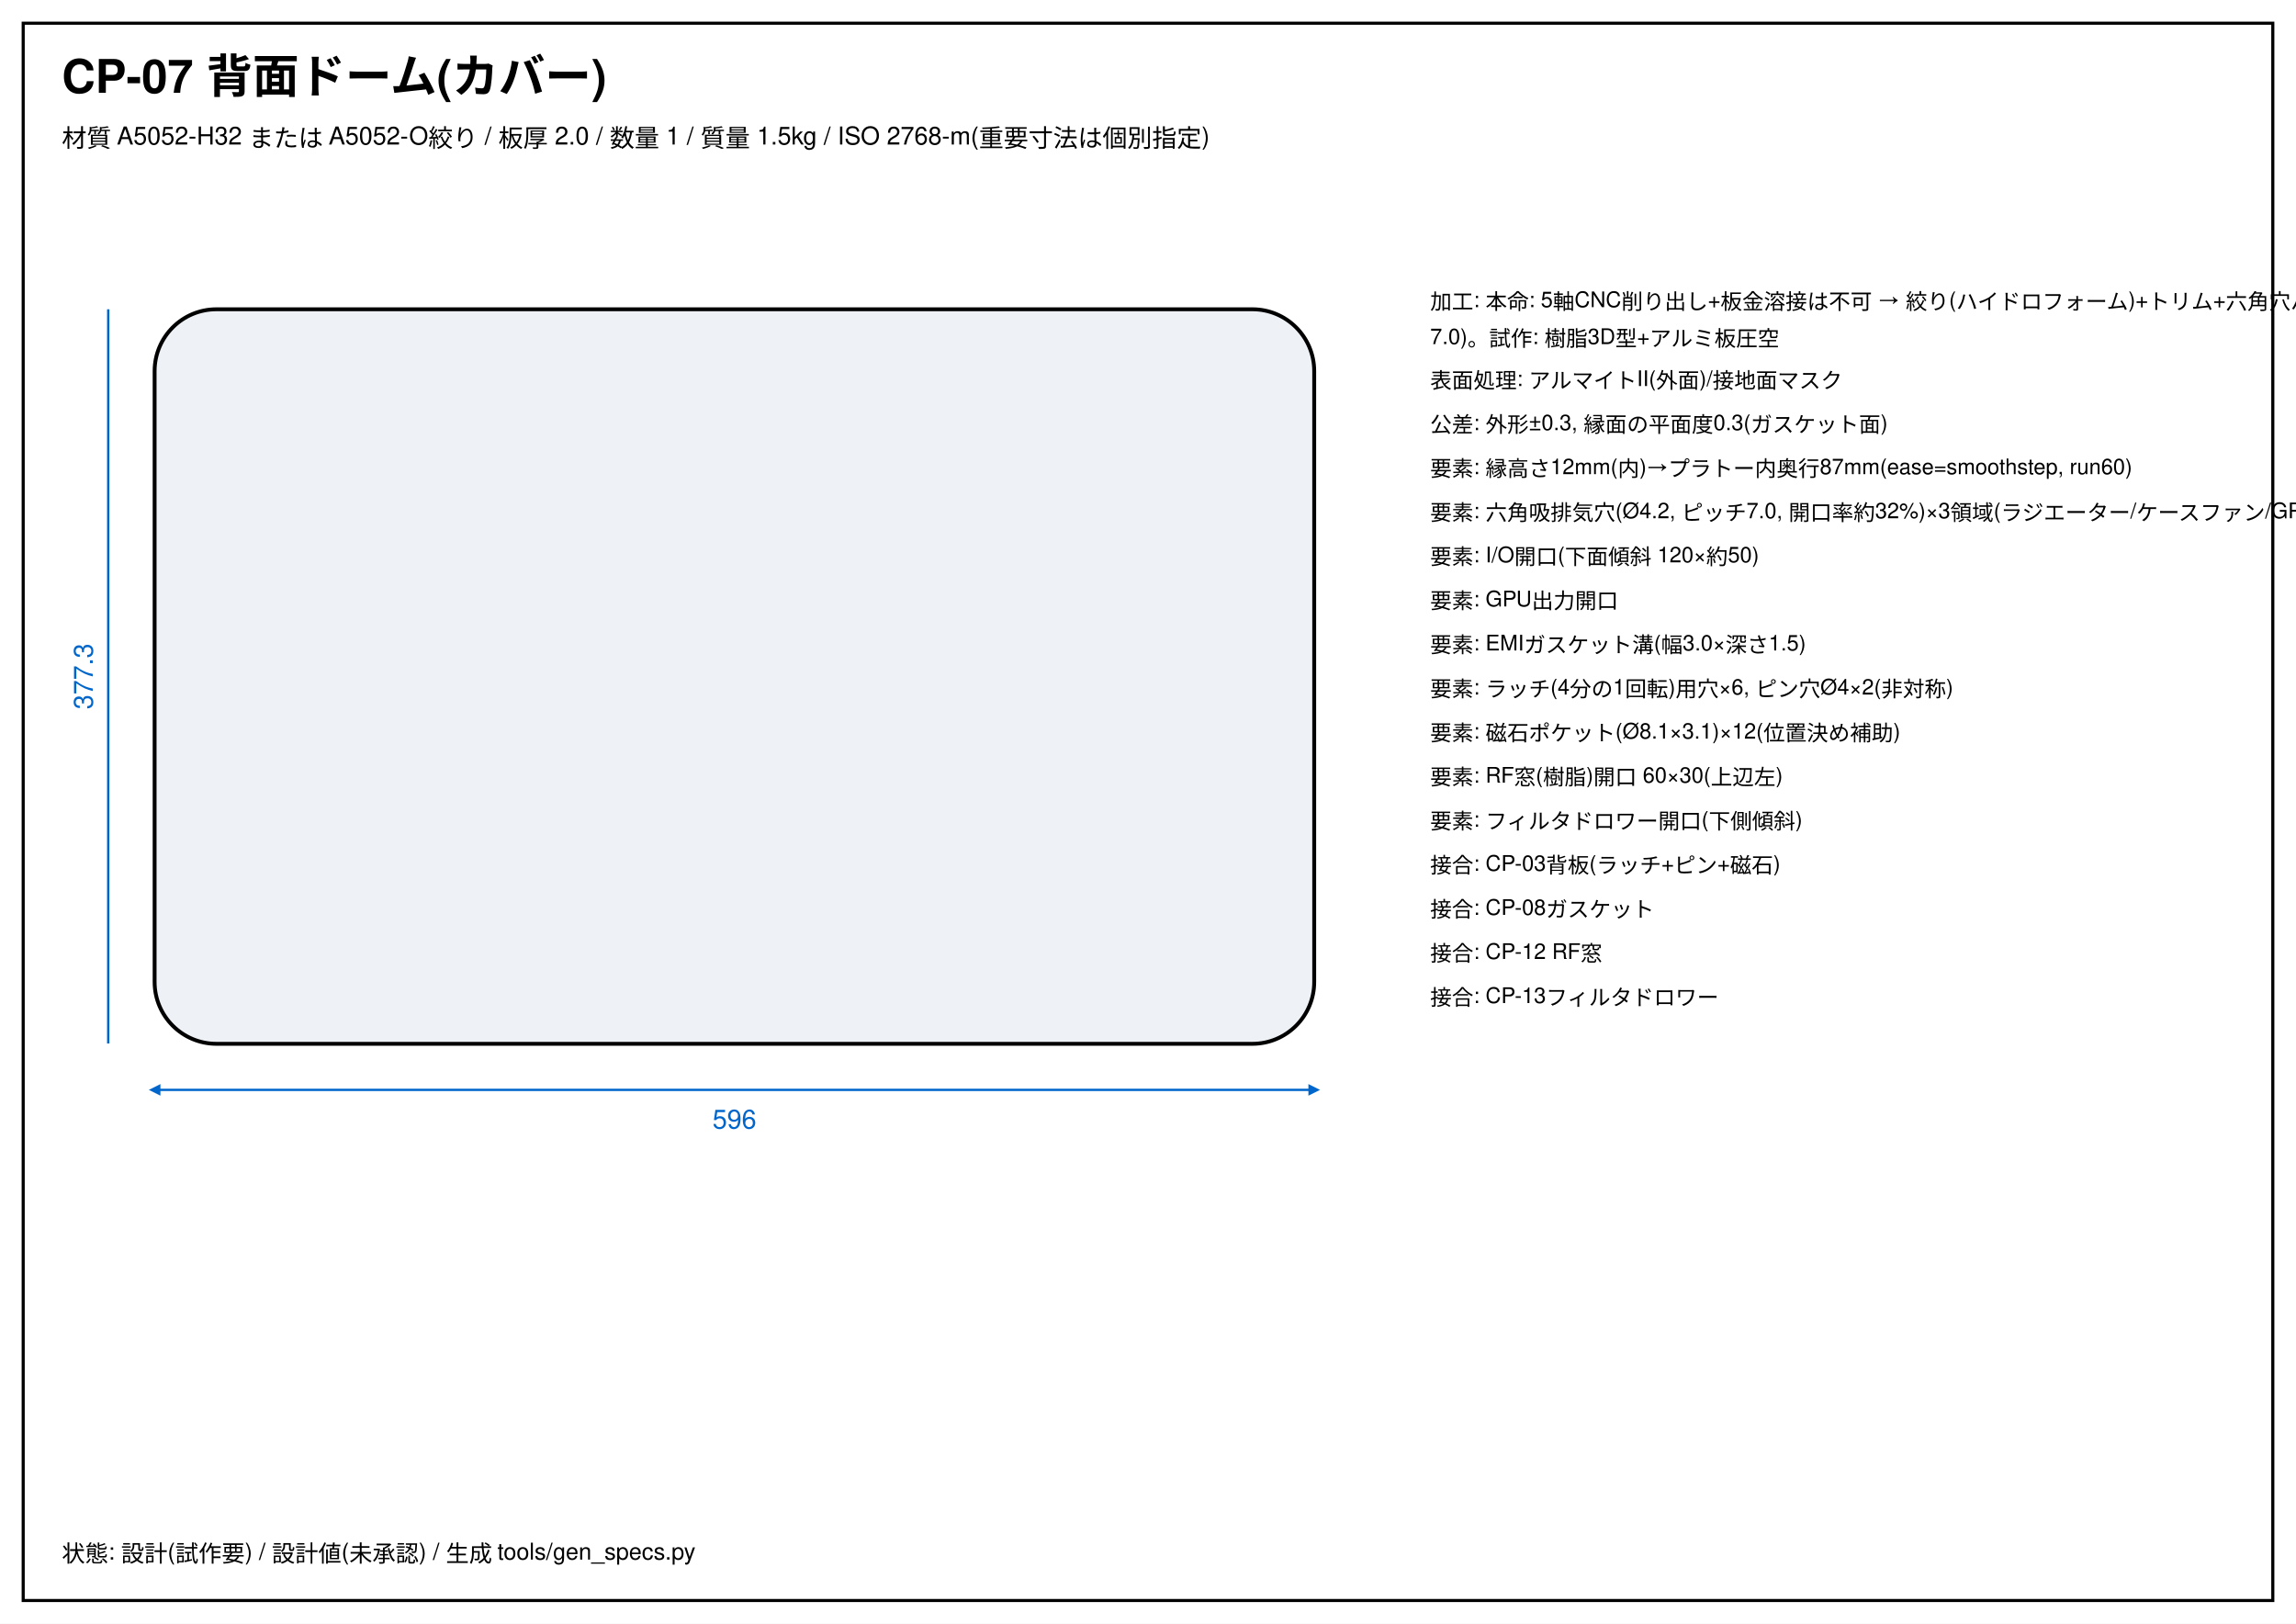
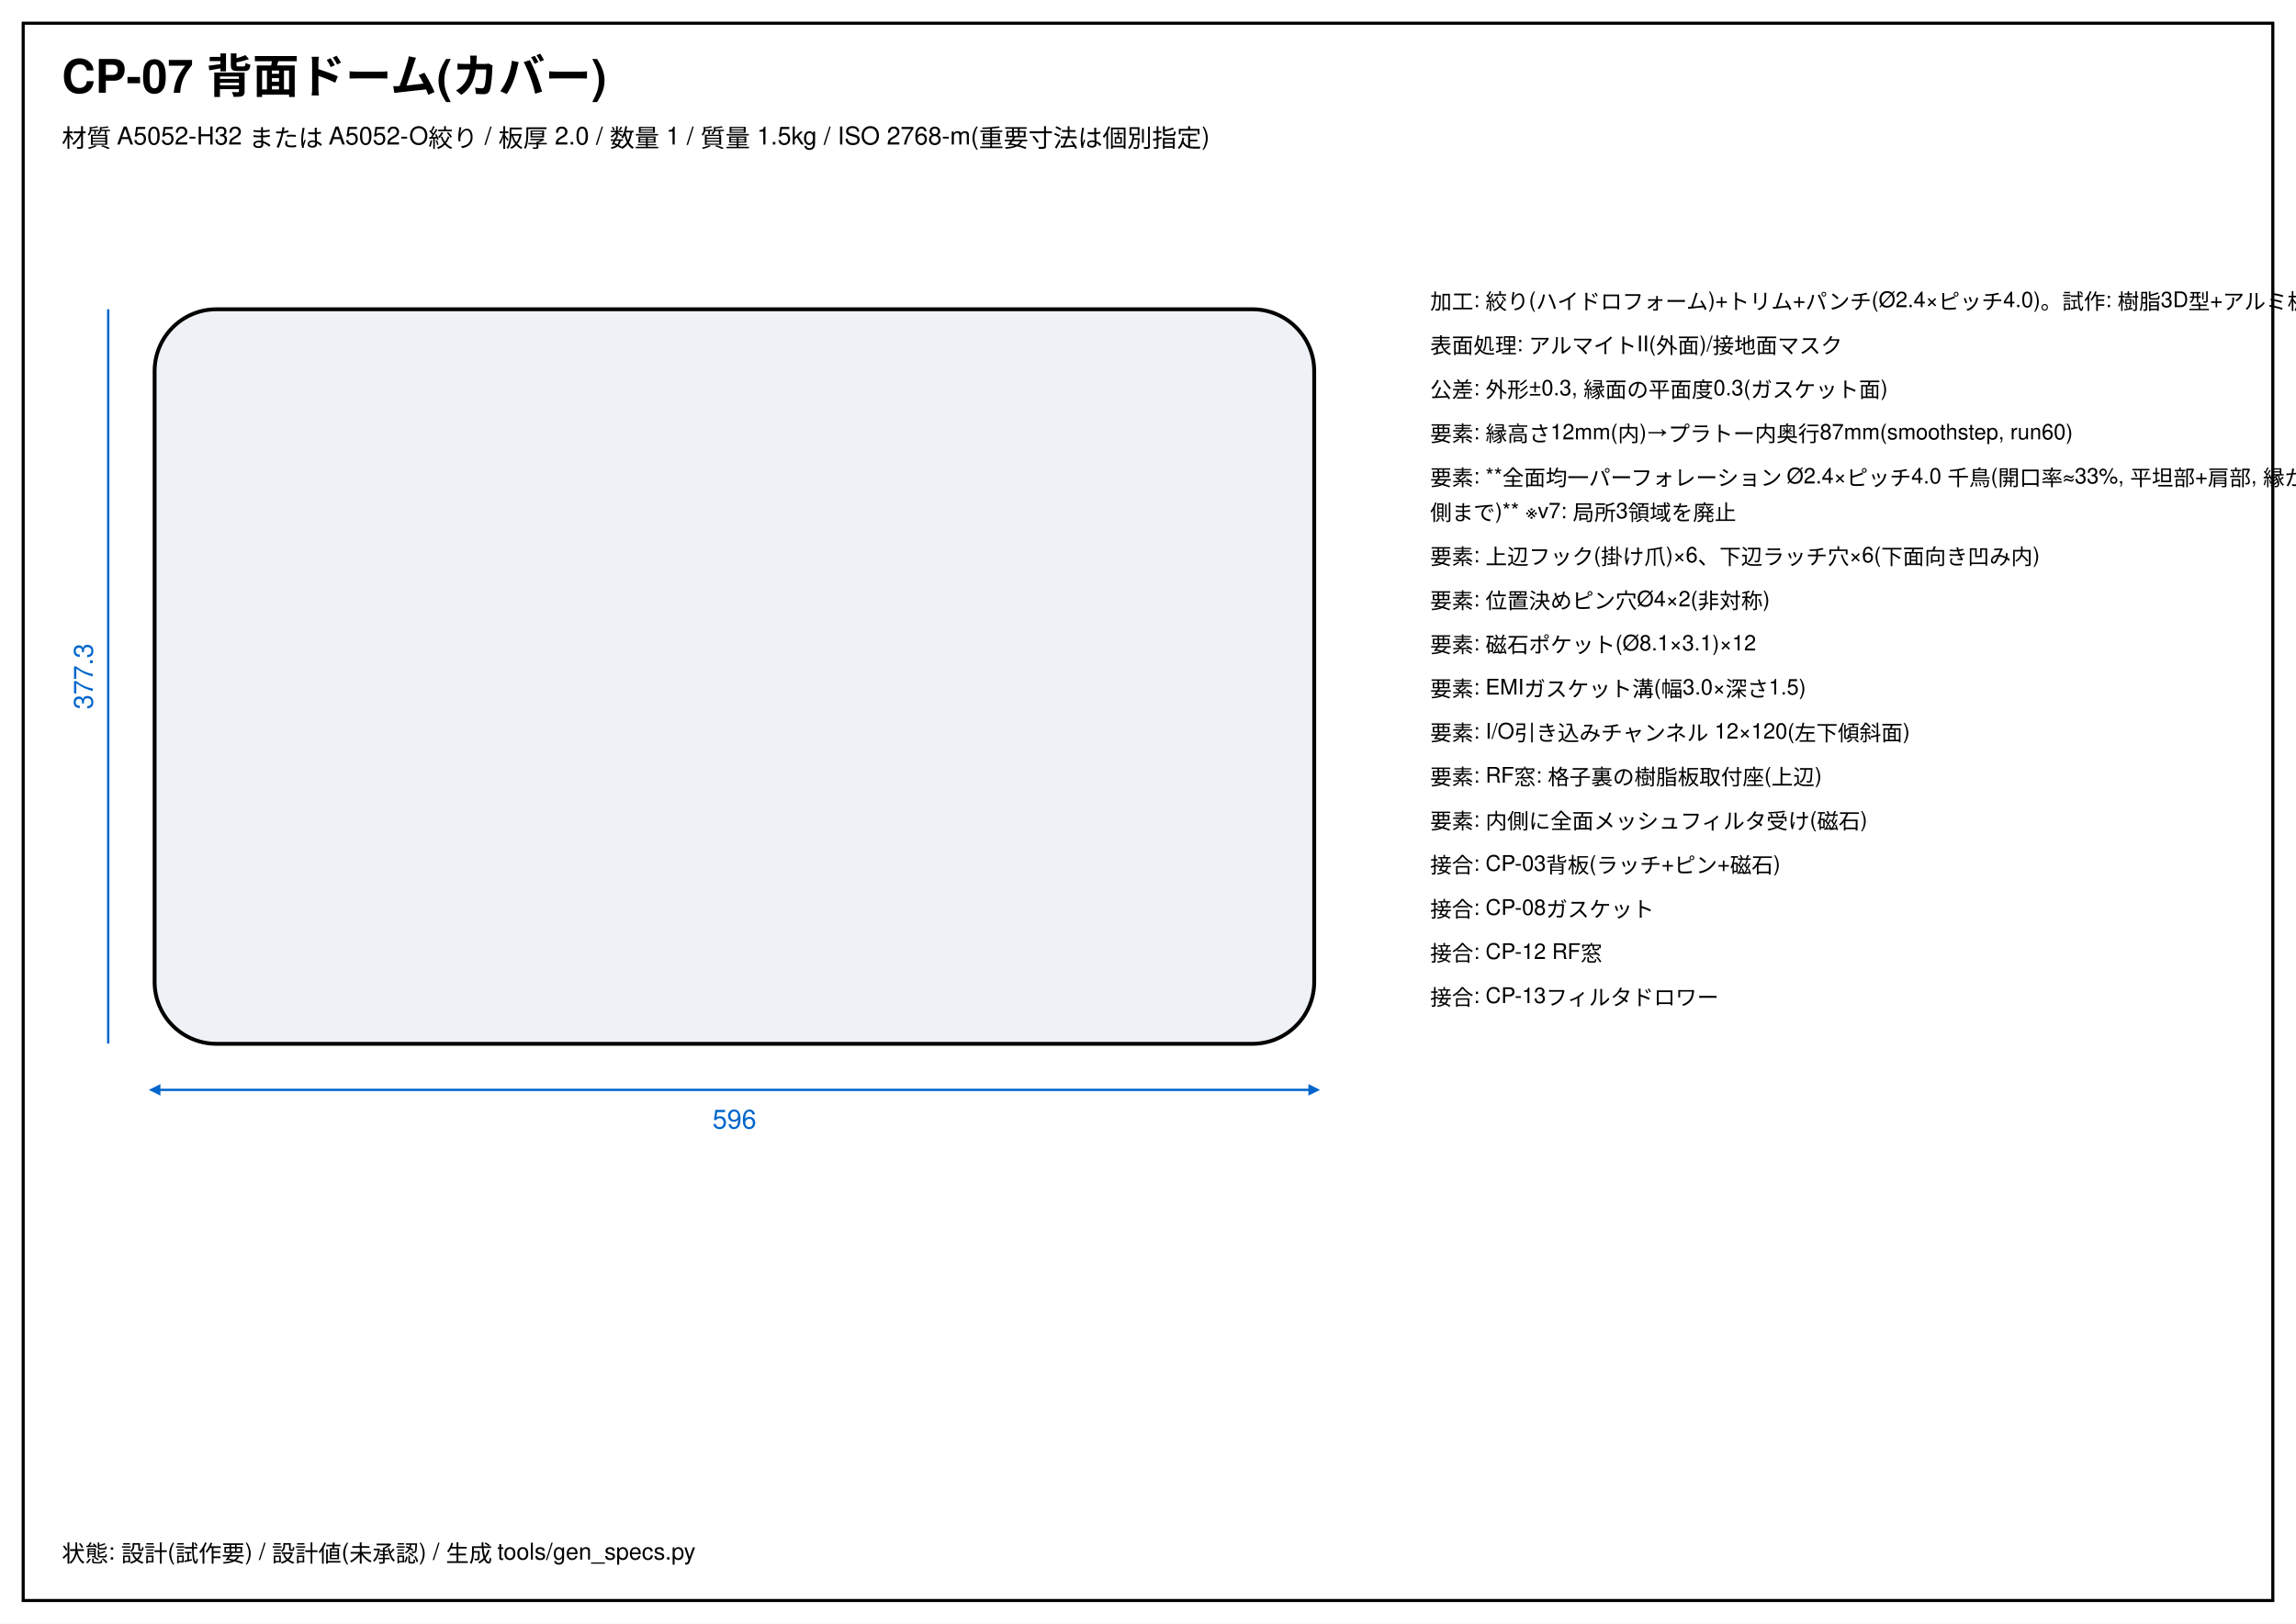
<svg xmlns="http://www.w3.org/2000/svg" viewBox="0 0 297 210" font-family="Helvetica,Arial,sans-serif">
  <rect width="100%" height="100%" fill="#fff" />
  <rect x="3" y="3" width="291" height="204" fill="none" stroke="#000" stroke-width=".4" />
  <text x="8" y="12" font-size="6" font-weight="bold">CP-07 背面ドーム(カバー)</text>
  <text x="8" y="19" font-size="3.2">材質 A5052-H32 または A5052-O絞り / 板厚 2.0 / 数量 1 / 質量 1.5kg / ISO 2768-m(重要寸法は個別指定)</text>
  <rect x="20" y="40" width="150.0" height="95.0" rx="8.0" fill="#eef2f6" stroke="#000" stroke-width=".5" />
  <line x1="20" y1="140.958" x2="170" y2="140.958" stroke="#06c" stroke-width=".3" marker-start="url(#a)" marker-end="url(#a)" />
  <text x="95" y="145.958" font-size="3.4" text-anchor="middle" fill="#06c">596</text>
  <line x1="14" y1="40" x2="14" y2="134.958" stroke="#06c" stroke-width=".3" />
  <text x="12" y="87.479" font-size="3.4" text-anchor="middle" fill="#06c" transform="rotate(-90 12 87.47903)">377.3</text>
  <defs>
    <marker id="a" markerWidth="5" markerHeight="5" refX="2.5" refY="2.5" orient="auto-start-reverse">
      <path d="M0,0 L5,2.5 L0,5 z" fill="#06c" />
    </marker>
  </defs>
-   <text x="185" y="40" font-size="2.8">加工: 本命: 5軸CNC削り出し+板金溶接は不可 → 絞り(ハイドロフォーム)+トリム+六角穴パンチ(Ø4.2×ピッチ</text>
-   <text x="185" y="44.5" font-size="2.8">7.0)。試作: 樹脂3D型+アルミ板圧空</text>
-   <text x="185" y="50.2" font-size="2.8">表面処理: アルマイトII(外面)/接地面マスク</text>
-   <text x="185" y="55.9" font-size="2.8">公差: 外形±0.3, 縁面の平面度0.3(ガスケット面)</text>
-   <text x="185" y="61.6" font-size="2.8">要素: 縁高さ12mm(内)→プラトー内奥行87mm(ease=smoothstep, run60)</text>
-   <text x="185" y="67.3" font-size="2.8">要素: 六角吸排気穴(Ø4.2, ピッチ7.0, 開口率約32%)×3領域(ラジエーター/ケースファン/GPU)</text>
-   <text x="185" y="73" font-size="2.8">要素: I/O開口(下面傾斜 120×約50)</text>
-   <text x="185" y="78.7" font-size="2.8">要素: GPU出力開口</text>
-   <text x="185" y="84.4" font-size="2.8">要素: EMIガスケット溝(幅3.0×深さ1.5)</text>
-   <text x="185" y="90.1" font-size="2.8">要素: ラッチ(4分の1回転)用穴×6, ピン穴Ø4×2(非対称)</text>
-   <text x="185" y="95.8" font-size="2.8">要素: 磁石ポケット(Ø8.1×3.1)×12(位置決め補助)</text>
-   <text x="185" y="101.5" font-size="2.8">要素: RF窓(樹脂)開口 60×30(上辺左)</text>
-   <text x="185" y="107.2" font-size="2.8">要素: フィルタドロワー開口(下側傾斜)</text>
+   <text x="185" y="40" font-size="2.8">加工: 絞り(ハイドロフォーム)+トリム+パンチ(Ø2.4×ピッチ4.0)。試作: 樹脂3D型+アルミ板圧空</text>
+   <text x="185" y="45.7" font-size="2.8">表面処理: アルマイトII(外面)/接地面マスク</text>
+   <text x="185" y="51.4" font-size="2.8">公差: 外形±0.3, 縁面の平面度0.3(ガスケット面)</text>
+   <text x="185" y="57.1" font-size="2.8">要素: 縁高さ12mm(内)→プラトー内奥行87mm(smoothstep, run60)</text>
+   <text x="185" y="62.8" font-size="2.8">要素: **全面均一パーフォレーション Ø2.4×ピッチ4.0 千鳥(開口率≈33%, 平坦部+肩部, 縁から25mm内</text>
+   <text x="185" y="67.3" font-size="2.8">側まで)** ※v7: 局所3領域を廃止</text>
+   <text x="185" y="73" font-size="2.8">要素: 上辺フック(掛け爪)×6、下辺ラッチ穴×6(下面向き凹み内)</text>
+   <text x="185" y="78.7" font-size="2.8">要素: 位置決めピン穴Ø4×2(非対称)</text>
+   <text x="185" y="84.4" font-size="2.8">要素: 磁石ポケット(Ø8.1×3.1)×12</text>
+   <text x="185" y="90.1" font-size="2.8">要素: EMIガスケット溝(幅3.0×深さ1.5)</text>
+   <text x="185" y="95.8" font-size="2.8">要素: I/O引き込みチャンネル 12×120(左下傾斜面)</text>
+   <text x="185" y="101.5" font-size="2.8">要素: RF窓: 格子裏の樹脂板取付座(上辺)</text>
+   <text x="185" y="107.2" font-size="2.8">要素: 内側に全面メッシュフィルタ受け(磁石)</text>
  <text x="185" y="112.9" font-size="2.8">接合: CP-03背板(ラッチ+ピン+磁石)</text>
  <text x="185" y="118.6" font-size="2.8">接合: CP-08ガスケット</text>
  <text x="185" y="124.3" font-size="2.8">接合: CP-12 RF窓</text>
  <text x="185" y="130" font-size="2.8">接合: CP-13フィルタドロワー</text>
  <text x="8" y="202" font-size="3">状態: 設計(試作要) / 設計値(未承認) / 生成 tools/gen_specs.py</text>
</svg>
